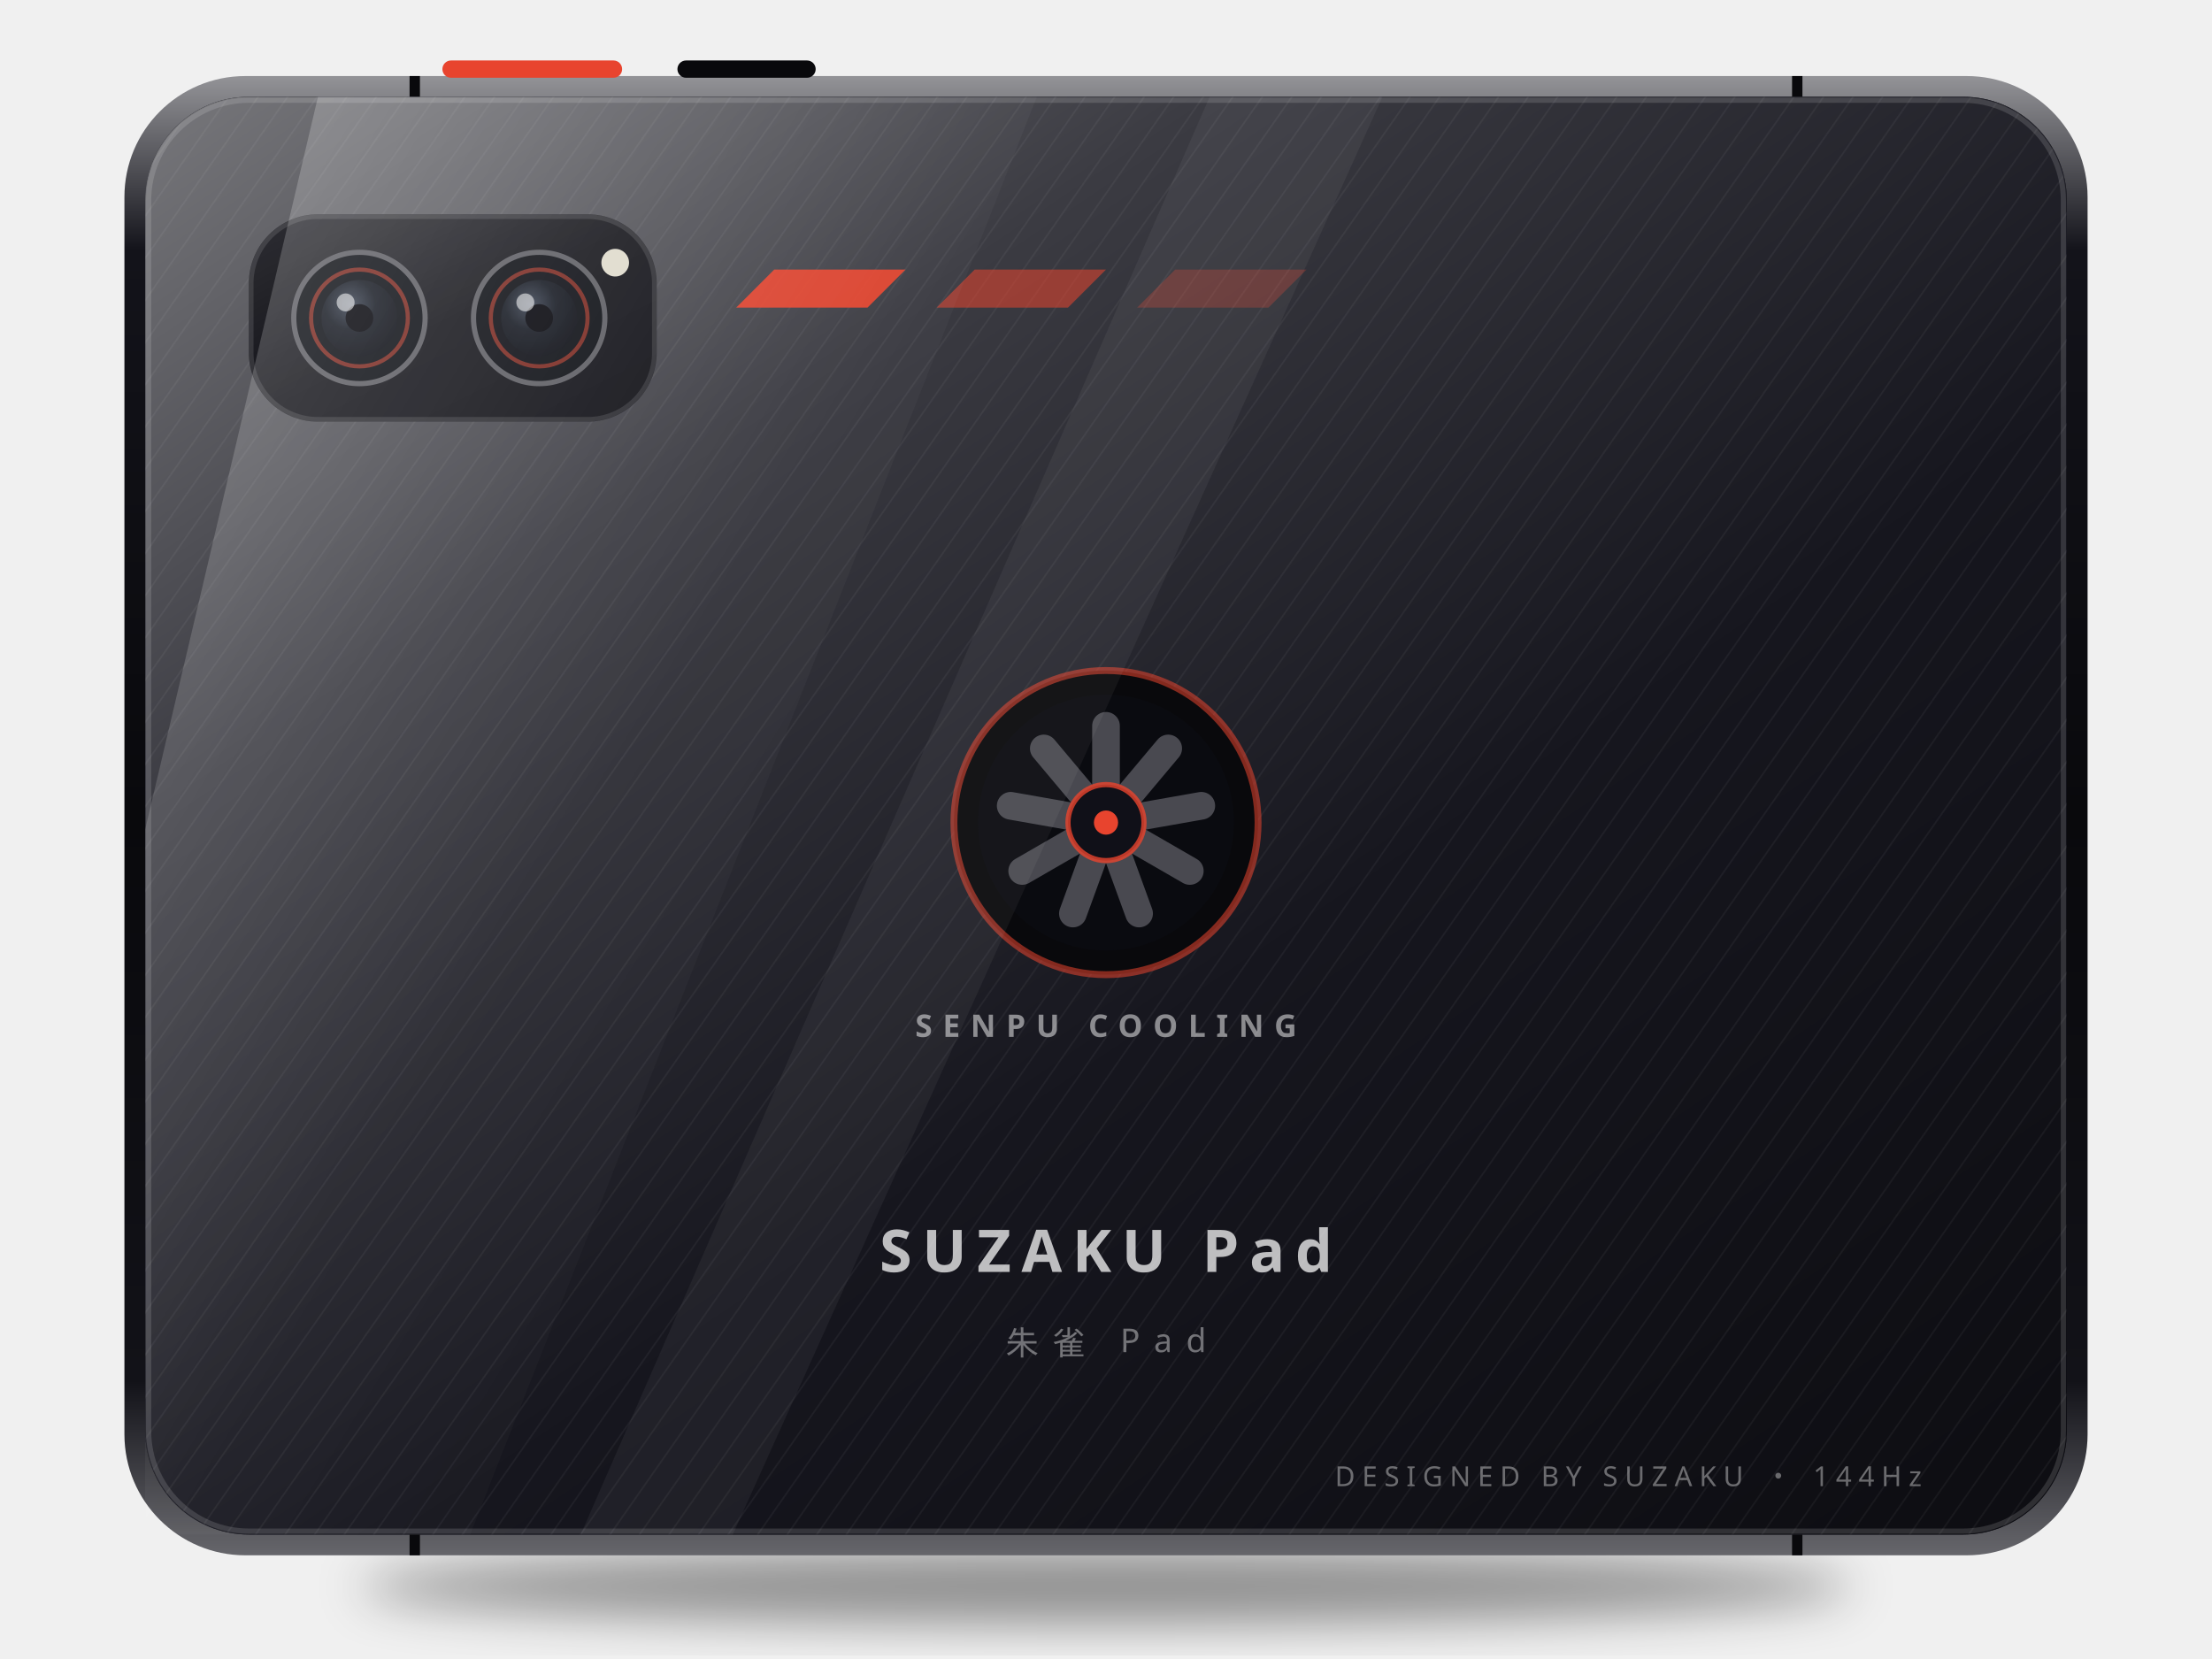
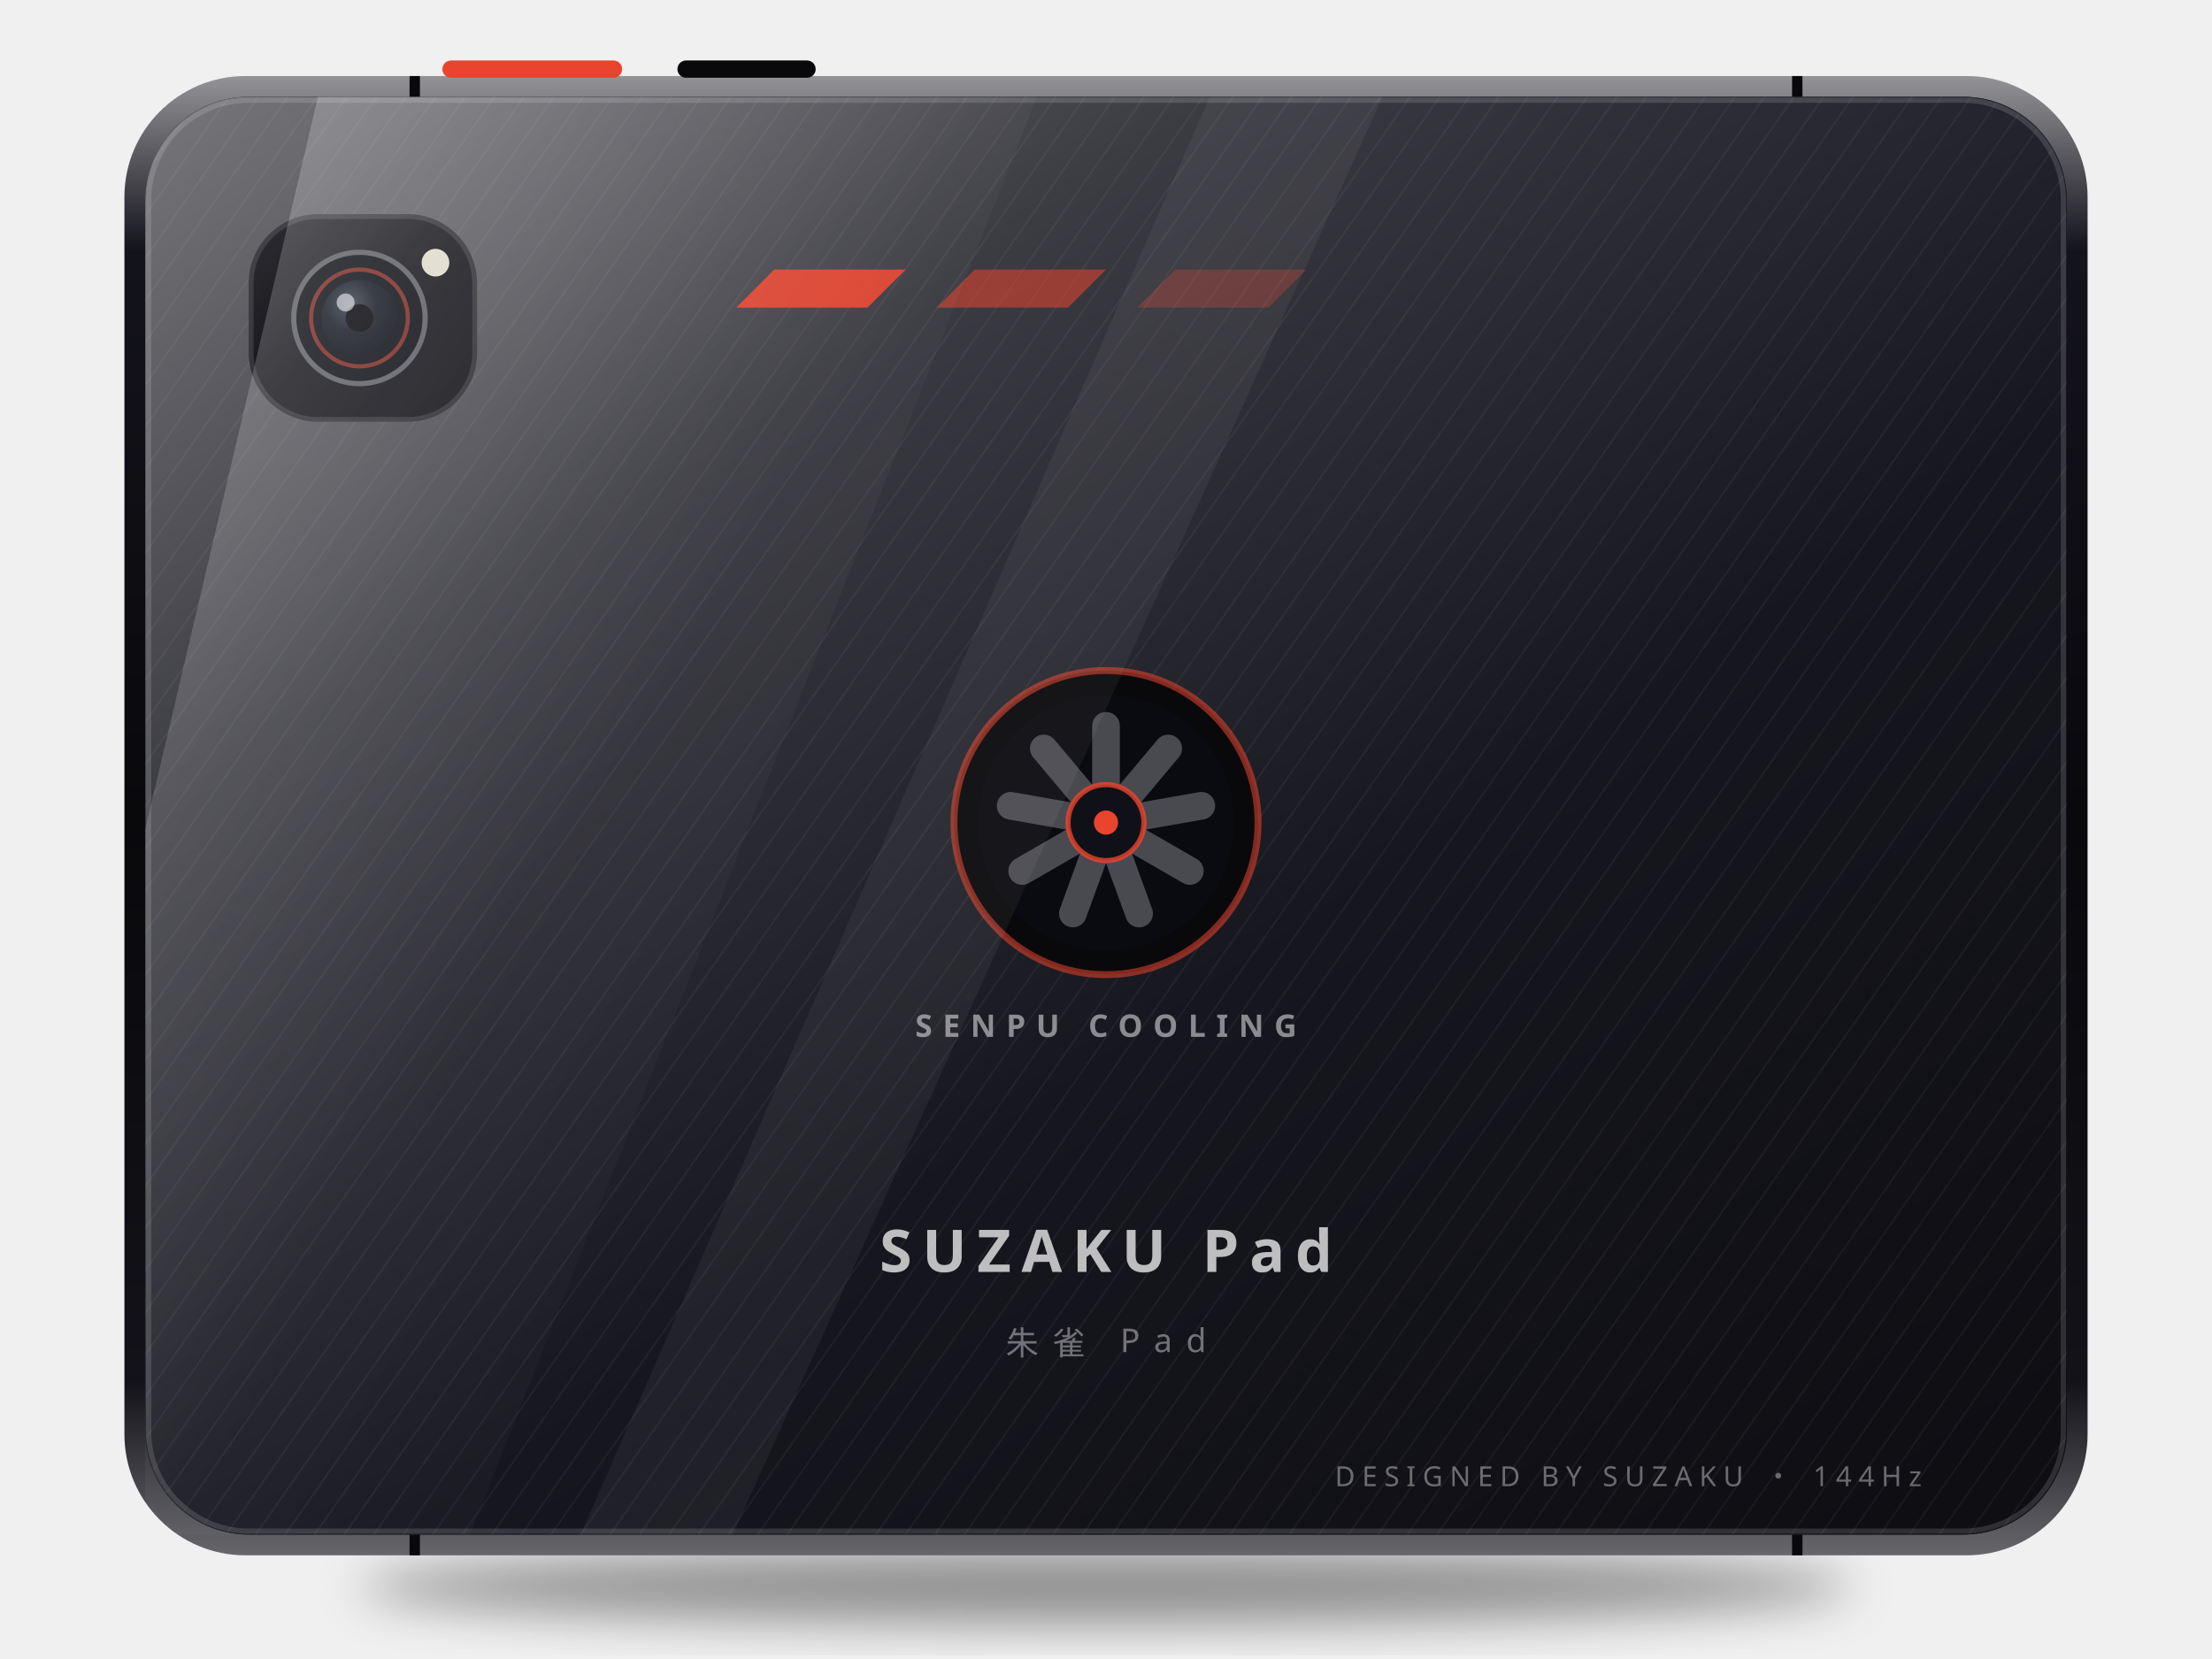
<svg xmlns="http://www.w3.org/2000/svg" viewBox="0 0 640 480" role="img" aria-label="SUZAKU Pad">
  <defs>
    <linearGradient id="bodypad0" x1="0" y1="0" x2="0.9" y2="1">
      <stop offset="0" stop-color="#78787c" />
      <stop offset="0.28" stop-color="#3b3b42" />
      <stop offset="0.62" stop-color="#16161e" />
      <stop offset="1" stop-color="#0e0e13" />
    </linearGradient>
    <linearGradient id="framepad0" x1="0" y1="0" x2="0" y2="1">
      <stop offset="0" stop-color="#96969a" />
      <stop offset="0.12" stop-color="#13131a" />
      <stop offset="0.5" stop-color="#09090c" />
      <stop offset="0.88" stop-color="#121218" />
      <stop offset="1" stop-color="#68686d" />
    </linearGradient>
    <radialGradient id="lenspad0" cx="0.38" cy="0.32" r="0.95">
      <stop offset="0" stop-color="#3c4454" />
      <stop offset="0.35" stop-color="#141821" />
      <stop offset="1" stop-color="#04040a" />
    </radialGradient>
    <linearGradient id="sheenpad0" x1="0" y1="0" x2="1" y2="1">
      <stop offset="0" stop-color="#ffffff" stop-opacity="0.26" />
      <stop offset="0.5" stop-color="#ffffff" stop-opacity="0.03" />
      <stop offset="1" stop-color="#ffffff" stop-opacity="0" />
    </linearGradient>
    <pattern id="texpad0" width="7" height="7" patternUnits="userSpaceOnUse" patternTransform="rotate(35)">
      <path d="M0 0 V7" stroke="#ffffff" stroke-opacity="0.045" stroke-width="1" />
    </pattern>
    <filter id="softpad0" x="-40%" y="-40%" width="180%" height="180%">
      <feGaussianBlur stdDeviation="7" />
    </filter>
  </defs>
  <ellipse cx="320" cy="459" rx="216" ry="11" fill="#000000" opacity="0.4" filter="url(#softpad0)" />
  <rect x="36" y="22" width="568" height="428" rx="35" fill="url(#framepad0)" />
  <rect x="42" y="28" width="556" height="416" rx="30" fill="#16161e" />
  <rect x="42" y="28" width="556" height="416" rx="30" fill="url(#bodypad0)" />
  <rect x="42" y="28" width="556" height="416" rx="30" fill="url(#texpad0)" />
  <rect x="43" y="29" width="554" height="414" rx="29" fill="none" stroke="#ffffff" stroke-opacity="0.14" stroke-width="1.5" />
  <path d="M120 22 v6 M520 22 v6 M120 444 v6 M520 444 v6" stroke="#09090c" stroke-width="3" />
-   <rect x="72" y="62" width="118" height="60" rx="20" fill="#0f0f15" />
-   <rect x="72" y="62" width="118" height="60" rx="20" fill="url(#sheenpad0)" opacity="0.5" />
-   <rect x="72.7" y="62.7" width="116.6" height="58.6" rx="19.3" fill="none" stroke="#ffffff" stroke-opacity="0.12" stroke-width="1.3" />
-   <circle cx="178" cy="76" r="4" fill="#f4efdf" opacity="0.9" />
+   <rect x="72" y="62" width="66" height="60" rx="20" fill="#0f0f15" />
+   <rect x="72" y="62" width="66" height="60" rx="20" fill="url(#sheenpad0)" opacity="0.5" />
+   <rect x="72.7" y="62.7" width="64.6" height="58.6" rx="19.3" fill="none" stroke="#ffffff" stroke-opacity="0.12" stroke-width="1.3" />
+   <circle cx="126" cy="76" r="4" fill="#f4efdf" opacity="0.9" />
  <circle cx="104" cy="92" r="19" fill="#0b0d13" stroke="#5c5c62" stroke-width="1.5" />
  <circle cx="104" cy="92" r="14" fill="none" stroke="#e8442e" stroke-opacity="0.5" stroke-width="1.2" />
  <circle cx="104" cy="92" r="11" fill="url(#lenspad0)" />
  <circle cx="104" cy="92" r="4" fill="#04040a" />
  <circle cx="100" cy="87.5" r="2.6" fill="#ffffff" opacity="0.55" />
-   <circle cx="156" cy="92" r="19" fill="#0b0d13" stroke="#5c5c62" stroke-width="1.5" />
-   <circle cx="156" cy="92" r="14" fill="none" stroke="#e8442e" stroke-opacity="0.5" stroke-width="1.2" />
-   <circle cx="156" cy="92" r="11" fill="url(#lenspad0)" />
-   <circle cx="156" cy="92" r="4" fill="#04040a" />
-   <circle cx="152" cy="87.5" r="2.6" fill="#ffffff" opacity="0.55" />
  <path d="M224 78 h38 l-11 11 h-38 z" fill="#e8442e" opacity="0.92" />
  <path d="M282 78 h38 l-11 11 h-38 z" fill="#e8442e" opacity="0.55" />
  <path d="M340 78 h38 l-11 11 h-38 z" fill="#e8442e" opacity="0.28" />
  <circle cx="320" cy="238" r="44" fill="#09090c" />
  <circle cx="320" cy="238" r="44" fill="none" stroke="#e8442e" stroke-opacity="0.55" stroke-width="2" />
  <circle cx="320" cy="238" r="37" fill="#0a0b10" />
  <path d="M320 238 L320 210" stroke="#494950" stroke-width="8" stroke-linecap="round" transform="rotate(0 320 238)" />
  <path d="M320 238 L320 210" stroke="#494950" stroke-width="8" stroke-linecap="round" transform="rotate(40 320 238)" />
  <path d="M320 238 L320 210" stroke="#494950" stroke-width="8" stroke-linecap="round" transform="rotate(80 320 238)" />
  <path d="M320 238 L320 210" stroke="#494950" stroke-width="8" stroke-linecap="round" transform="rotate(120 320 238)" />
  <path d="M320 238 L320 210" stroke="#494950" stroke-width="8" stroke-linecap="round" transform="rotate(160 320 238)" />
  <path d="M320 238 L320 210" stroke="#494950" stroke-width="8" stroke-linecap="round" transform="rotate(200 320 238)" />
  <path d="M320 238 L320 210" stroke="#494950" stroke-width="8" stroke-linecap="round" transform="rotate(240 320 238)" />
  <path d="M320 238 L320 210" stroke="#494950" stroke-width="8" stroke-linecap="round" transform="rotate(280 320 238)" />
  <path d="M320 238 L320 210" stroke="#494950" stroke-width="8" stroke-linecap="round" transform="rotate(320 320 238)" />
  <circle cx="320" cy="238" r="11" fill="#101018" stroke="#e8442e" stroke-opacity="0.8" stroke-width="1.5" />
  <circle cx="320" cy="238" r="3.5" fill="#e8442e" />
  <text x="320" y="300" font-family="'Noto Sans JP',sans-serif" font-size="9" font-weight="700" fill="#ffffff" opacity="0.5" text-anchor="middle" letter-spacing="3">SENPU COOLING</text>
  <text x="320" y="368" font-family="'Noto Sans JP',sans-serif" font-size="17" font-weight="800" fill="#ffffff" opacity="0.72" text-anchor="middle" letter-spacing="3">SUZAKU Pad</text>
  <text x="320" y="392" font-family="'Noto Sans JP',sans-serif" font-size="9.5" fill="#ffffff" opacity="0.4" text-anchor="middle" letter-spacing="4">朱雀 Pad</text>
  <text x="556" y="430" font-family="'Noto Sans JP',sans-serif" font-size="8" fill="#ffffff" opacity="0.38" text-anchor="end" letter-spacing="2">DESIGNED BY SUZAKU ・ 144Hz</text>
  <path d="M92 28 L300 28 L136 444 L42 444 L42 240 Z" fill="url(#sheenpad0)" />
  <path d="M350 28 L400 28 L212 444 L168 444 Z" fill="#ffffff" opacity="0.05" />
  <rect x="128" y="17.5" width="52" height="5" rx="2.5" fill="#e8442e" />
  <rect x="196" y="17.5" width="40" height="5" rx="2.5" fill="#09090c" />
</svg>
